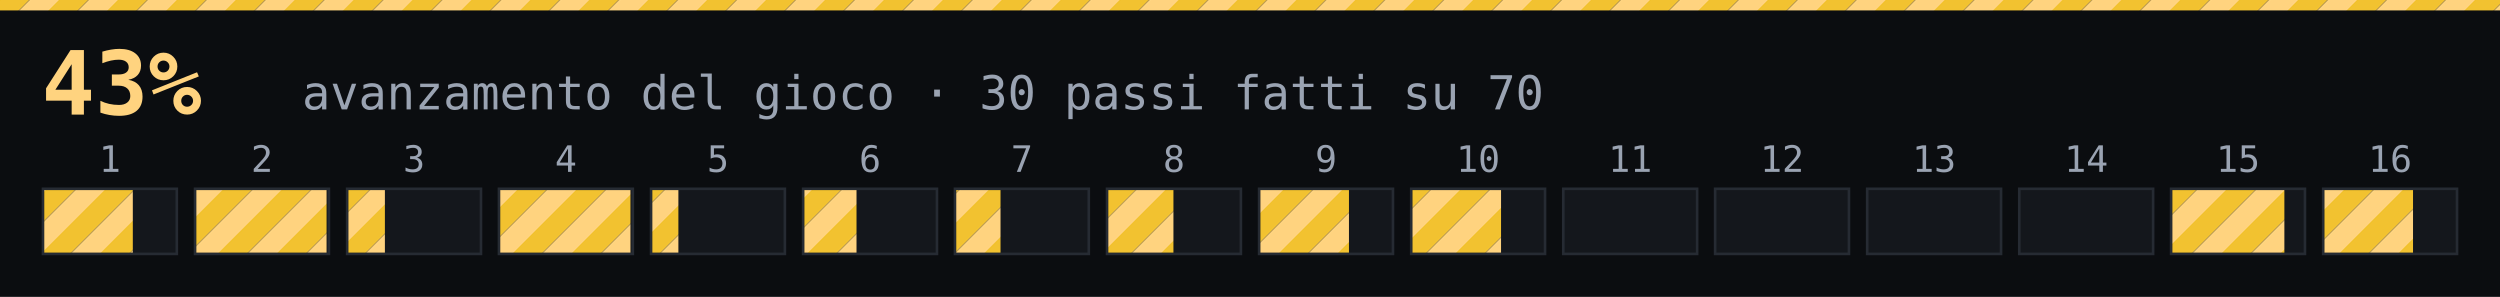
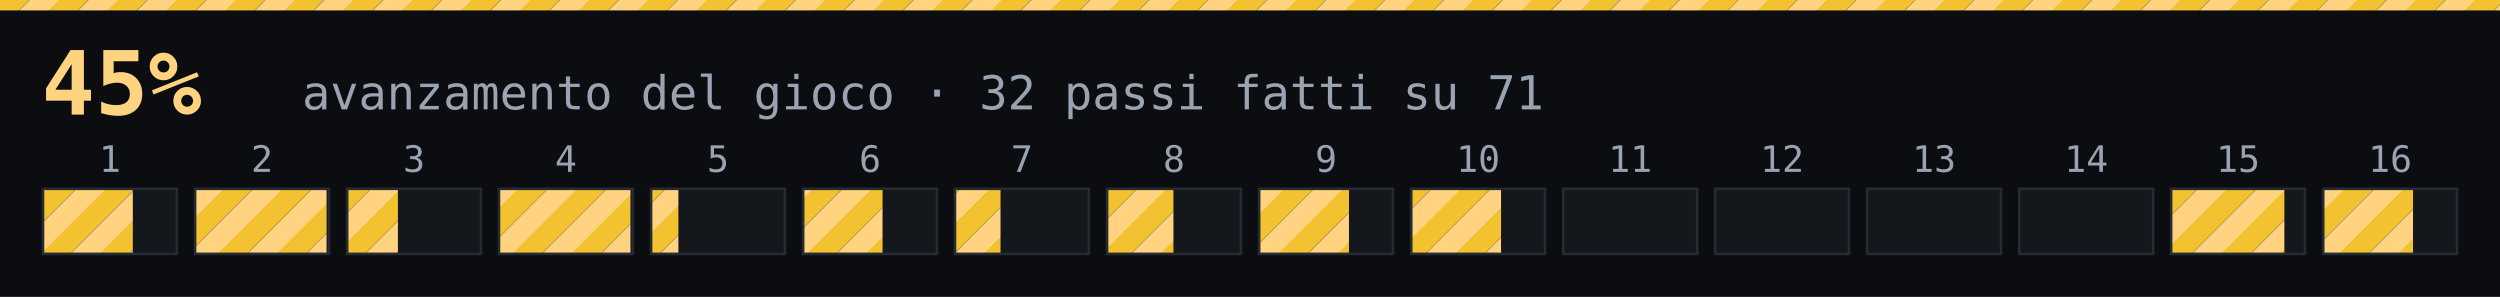
<svg xmlns="http://www.w3.org/2000/svg" width="960" height="114" viewBox="0 0 960 114" font-family="ui-monospace,Cascadia Mono,Consolas,DejaVu Sans Mono,monospace">
  <defs>
    <pattern id="strisce" width="16" height="16" patternUnits="userSpaceOnUse" patternTransform="rotate(45)">
      <rect width="8" height="16" fill="#f2c230" />
      <rect x="8" width="8" height="16" fill="#ffd37f" />
    </pattern>
  </defs>
  <rect width="960" height="114" fill="#0b0d10" />
  <rect width="960" height="4" fill="url(#strisce)" />
-   <text x="16" y="44" fill="#ffd37f" font-size="34" font-weight="700">43%</text>
-   <text x="116" y="42" fill="#9aa3b2" font-size="18">avanzamento del gioco · 30 passi fatti su 70</text>
+   <text x="16" y="44" fill="#ffd37f" font-size="34" font-weight="700">45%</text>
+   <text x="116" y="42" fill="#9aa3b2" font-size="18">avanzamento del gioco · 32 passi fatti su 71</text>
  <text x="42.2" y="66" text-anchor="middle" fill="#9aa3b2" font-size="14">1</text>
  <rect x="16.5" y="72.5" width="51.4" height="25" fill="#14171c" stroke="#262b33" />
  <rect x="17.0" y="73" width="34" height="24" fill="url(#strisce)" />
  <text x="100.6" y="66" text-anchor="middle" fill="#9aa3b2" font-size="14">2</text>
  <rect x="74.9" y="72.5" width="51.4" height="25" fill="#14171c" stroke="#262b33" />
  <rect x="75.4" y="73" width="50" height="24" fill="url(#strisce)" />
  <text x="159.0" y="66" text-anchor="middle" fill="#9aa3b2" font-size="14">3</text>
  <rect x="133.3" y="72.5" width="51.4" height="25" fill="#14171c" stroke="#262b33" />
-   <rect x="133.8" y="73" width="14" height="24" fill="url(#strisce)" />
+   <rect x="133.8" y="73" width="19" height="24" fill="url(#strisce)" />
  <text x="217.3" y="66" text-anchor="middle" fill="#9aa3b2" font-size="14">4</text>
  <rect x="191.6" y="72.5" width="51.4" height="25" fill="#14171c" stroke="#262b33" />
  <rect x="192.1" y="73" width="50" height="24" fill="url(#strisce)" />
  <text x="275.7" y="66" text-anchor="middle" fill="#9aa3b2" font-size="14">5</text>
  <rect x="250.0" y="72.5" width="51.4" height="25" fill="#14171c" stroke="#262b33" />
  <rect x="250.5" y="73" width="10" height="24" fill="url(#strisce)" />
  <text x="334.1" y="66" text-anchor="middle" fill="#9aa3b2" font-size="14">6</text>
  <rect x="308.4" y="72.5" width="51.4" height="25" fill="#14171c" stroke="#262b33" />
-   <rect x="308.9" y="73" width="20" height="24" fill="url(#strisce)" />
+   <rect x="308.9" y="73" width="30" height="24" fill="url(#strisce)" />
  <text x="392.4" y="66" text-anchor="middle" fill="#9aa3b2" font-size="14">7</text>
  <rect x="366.7" y="72.5" width="51.4" height="25" fill="#14171c" stroke="#262b33" />
  <rect x="367.2" y="73" width="17" height="24" fill="url(#strisce)" />
  <text x="450.8" y="66" text-anchor="middle" fill="#9aa3b2" font-size="14">8</text>
  <rect x="425.1" y="72.5" width="51.4" height="25" fill="#14171c" stroke="#262b33" />
  <rect x="425.6" y="73" width="25" height="24" fill="url(#strisce)" />
  <text x="509.2" y="66" text-anchor="middle" fill="#9aa3b2" font-size="14">9</text>
  <rect x="483.5" y="72.5" width="51.4" height="25" fill="#14171c" stroke="#262b33" />
  <rect x="484.0" y="73" width="34" height="24" fill="url(#strisce)" />
  <text x="567.6" y="66" text-anchor="middle" fill="#9aa3b2" font-size="14">10</text>
  <rect x="541.9" y="72.5" width="51.4" height="25" fill="#14171c" stroke="#262b33" />
  <rect x="542.4" y="73" width="34" height="24" fill="url(#strisce)" />
  <text x="626.0" y="66" text-anchor="middle" fill="#9aa3b2" font-size="14">11</text>
  <rect x="600.3" y="72.5" width="51.4" height="25" fill="#14171c" stroke="#262b33" />
  <text x="684.3" y="66" text-anchor="middle" fill="#9aa3b2" font-size="14">12</text>
  <rect x="658.6" y="72.5" width="51.4" height="25" fill="#14171c" stroke="#262b33" />
  <text x="742.7" y="66" text-anchor="middle" fill="#9aa3b2" font-size="14">13</text>
  <rect x="717.0" y="72.5" width="51.4" height="25" fill="#14171c" stroke="#262b33" />
  <text x="801.1" y="66" text-anchor="middle" fill="#9aa3b2" font-size="14">14</text>
  <rect x="775.4" y="72.5" width="51.4" height="25" fill="#14171c" stroke="#262b33" />
  <text x="859.4" y="66" text-anchor="middle" fill="#9aa3b2" font-size="14">15</text>
  <rect x="833.7" y="72.5" width="51.4" height="25" fill="#14171c" stroke="#262b33" />
  <rect x="834.2" y="73" width="43" height="24" fill="url(#strisce)" />
  <text x="917.8" y="66" text-anchor="middle" fill="#9aa3b2" font-size="14">16</text>
  <rect x="892.1" y="72.5" width="51.4" height="25" fill="#14171c" stroke="#262b33" />
  <rect x="892.6" y="73" width="34" height="24" fill="url(#strisce)" />
</svg>
